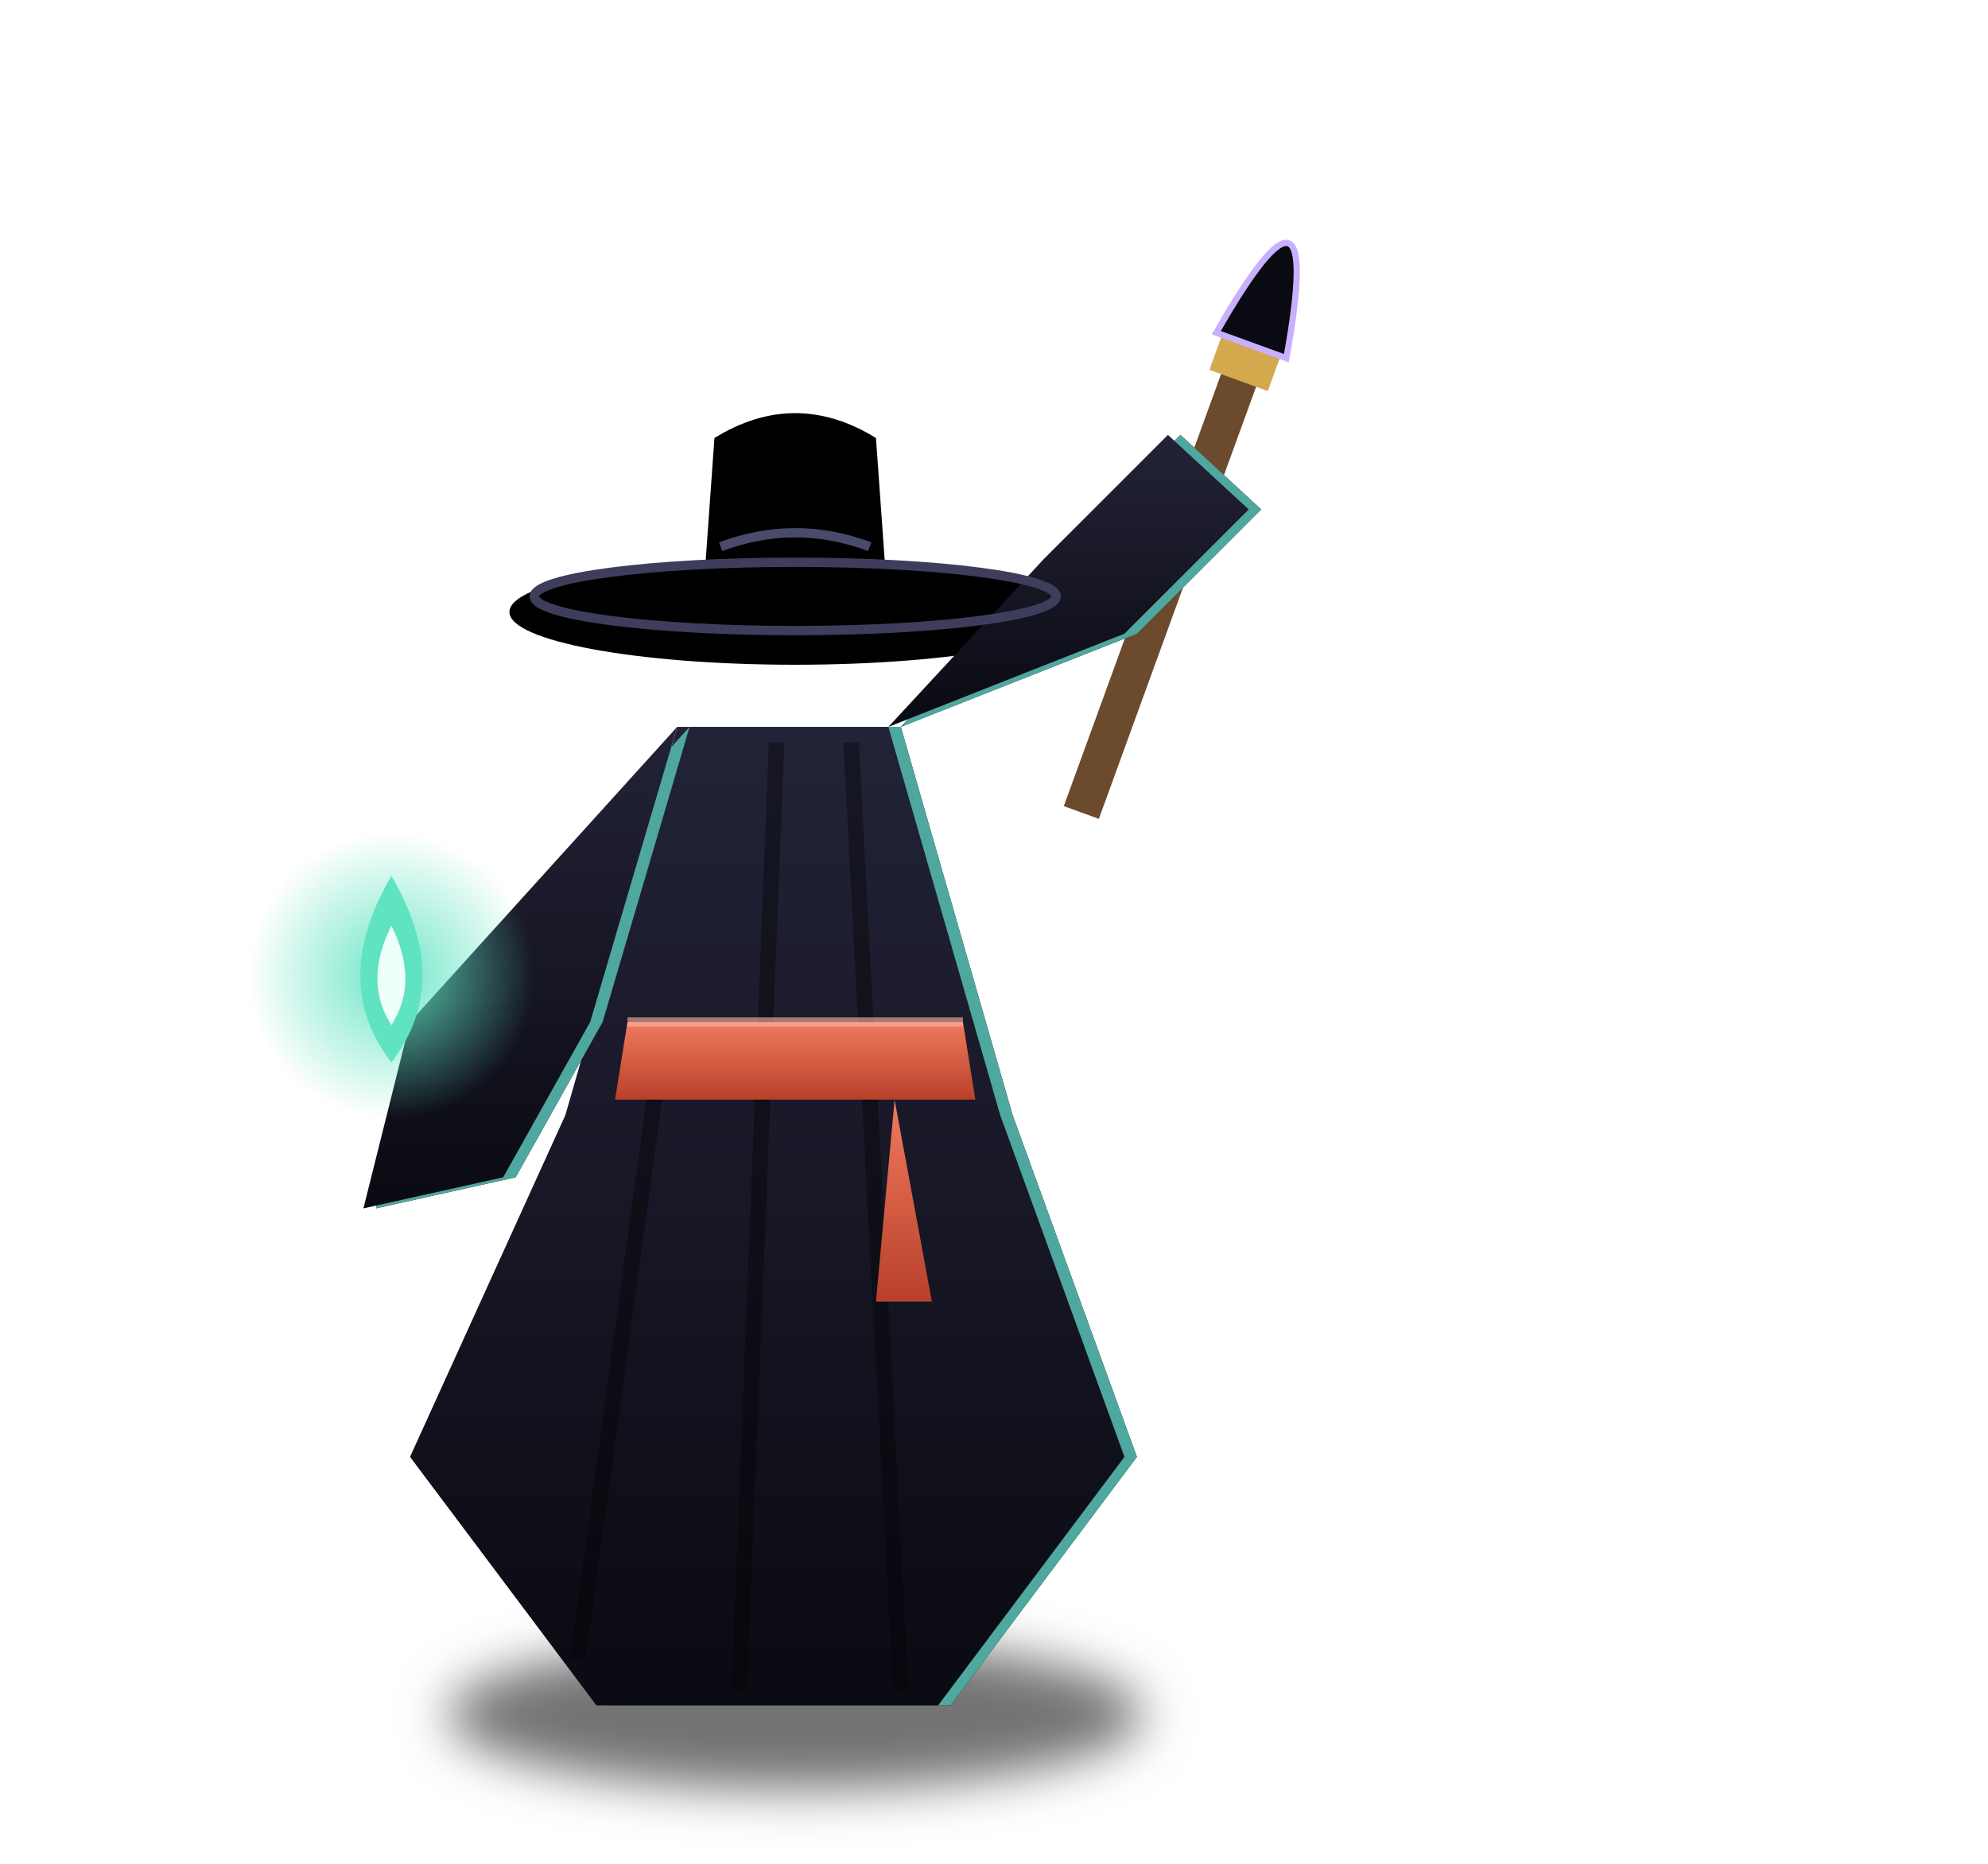
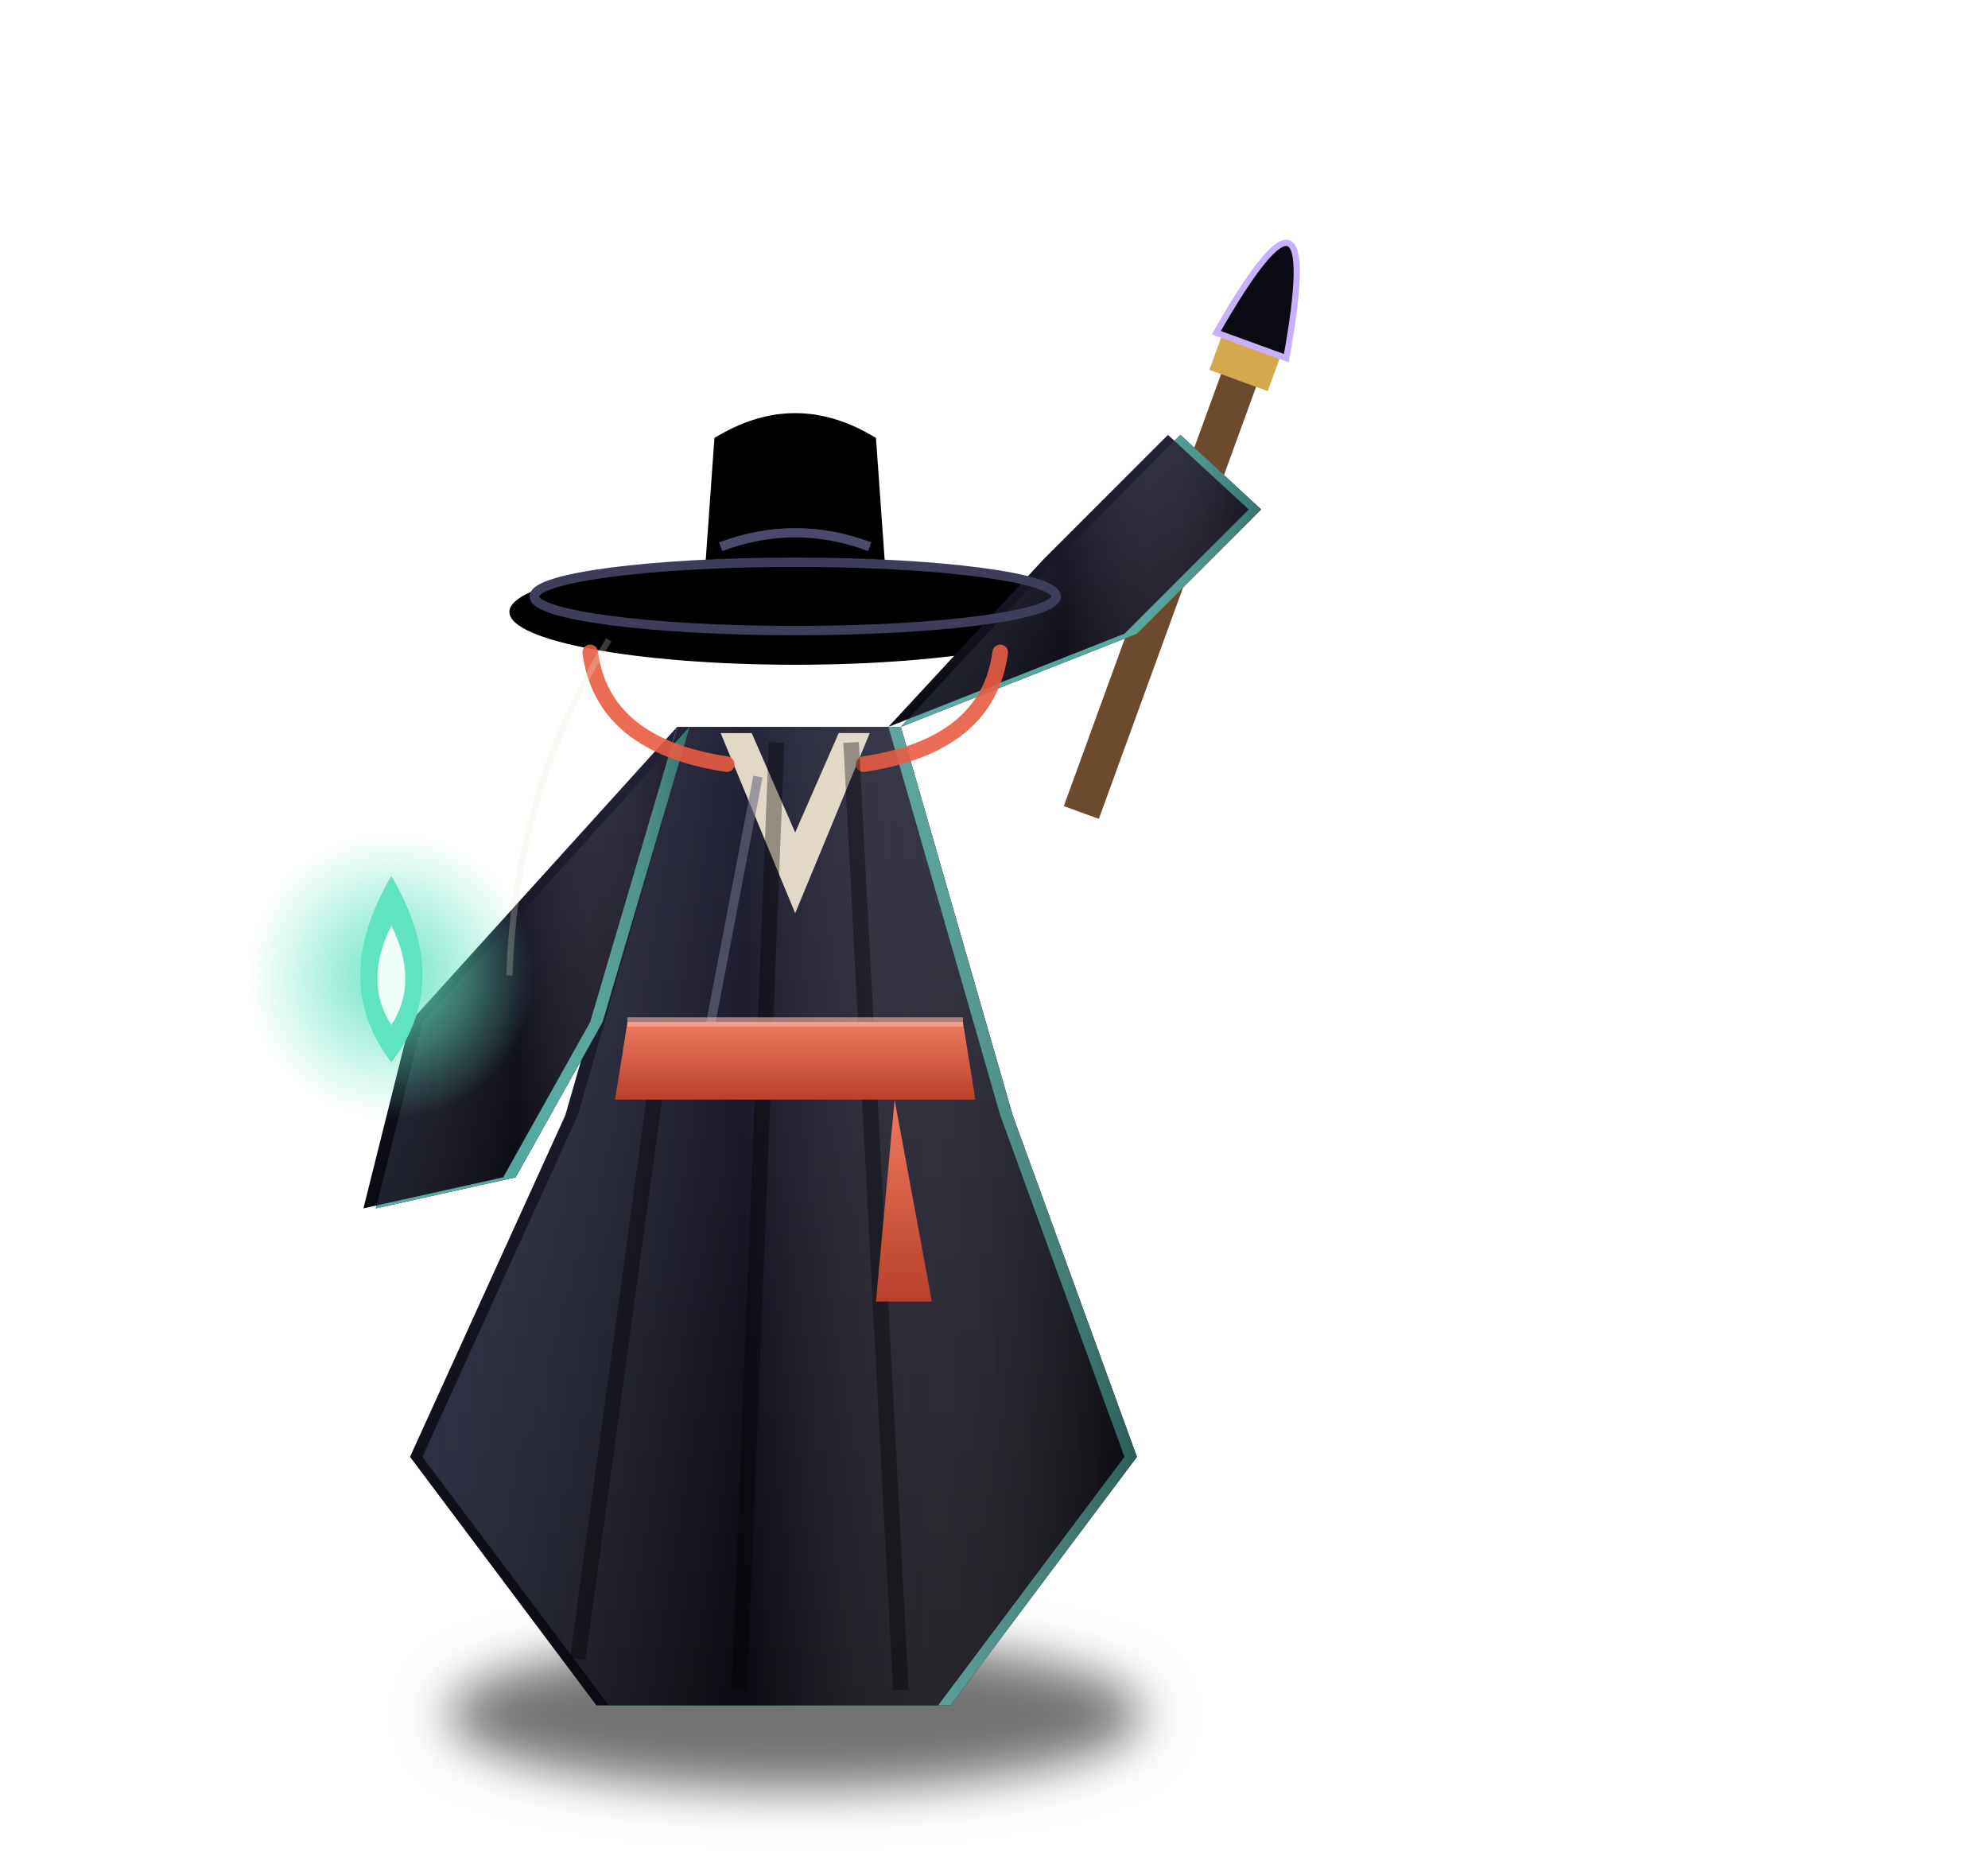
<svg xmlns="http://www.w3.org/2000/svg" xmlns:xlink="http://www.w3.org/1999/xlink" width="320" height="300" viewBox="0 0 320 300">
  <defs>
    <linearGradient id="body" x1="0" y1="0" x2="0" y2="1">
      <stop offset="0" stop-color="#232338" stop-opacity="1" />
      <stop offset="1" stop-color="#0A0A12" stop-opacity="1" />
    </linearGradient>
    <linearGradient id="band" x1="0" y1="0" x2="0" y2="1">
      <stop offset="0" stop-color="#F07A5E" stop-opacity="1" />
      <stop offset="1" stop-color="#B8402A" stop-opacity="1" />
    </linearGradient>
    <linearGradient id="hat" x1="0" y1="0" x2="0" y2="1">
      <stop offset="0" stop-color="#2E2E46" stop-opacity="1" />
      <stop offset="1" stop-color="#0E0E18" stop-opacity="1" />
    </linearGradient>
    <radialGradient id="soul">
      <stop offset="0" stop-color="#5FE3C0" stop-opacity="0.9" />
      <stop offset="1" stop-color="#5FE3C0" stop-opacity="0" />
    </radialGradient>
    <radialGradient id="orb">
      <stop offset="0" stop-color="#5FE3C0" stop-opacity="1" />
      <stop offset="1" stop-color="#5FE3C0" stop-opacity="0" />
    </radialGradient>
+     <linearGradient id="vol" x1="0" x2="1">
+       <stop offset="0" stop-color="#8FA0D0" stop-opacity=".22" />
+       <stop offset=".45" stop-color="#fff" stop-opacity="0" />
+       <stop offset="1" stop-color="#000" stop-opacity=".45" />
+     </linearGradient>
    <filter id="blur4" x="-50%" y="-50%" width="200%" height="200%">
      <feGaussianBlur stdDeviation="4" />
    </filter>
    <filter id="blur2" x="-50%" y="-50%" width="200%" height="200%">
      <feGaussianBlur stdDeviation="2" />
    </filter>
    <filter id="blur8" x="-80%" y="-80%" width="260%" height="260%">
      <feGaussianBlur stdDeviation="8" />
    </filter>
  </defs>
  <ellipse cx="128" cy="276" rx="56" ry="12" fill="#000" opacity="0.55" filter="url(#blur4)" />
  <g transform="rotate(0 128 276) translate(128,97) scale(0.5)">
    <g id="coat">
      <path d="M-34,40 L34,40 L70,165 L110,275 L50,355 L-60,355 L-120,275 L-70,165 Z" />
    </g>
    <g id="hat">
      <ellipse cx="0" cy="3" rx="92" ry="17" />
      <path d="M-30,3 L-26,-53 Q0,-69 26,-53 L30,3 Z" />
    </g>
    <g id="arms">
      <path d="M-34,40 L-120,135 L-135,195 L-90,185 L-62,135 Z" />
      <path d="M34,40 L110,10 L150,-30 L124,-54 L84,-14 Z" />
    </g>
    <g transform="translate(140,-64) rotate(20)">
      <rect x="-6" y="-10" width="12" height="150" fill="#6B4A2E" />
      <rect x="-10" y="-20" width="20" height="12" fill="#D4A94E" />
      <path d="M-12,-20 Q0,-90 12,-20 Z" fill="#0A0A12" stroke="#C9B0FF" stroke-width="2" />
    </g>
    <use xlink:href="#coat" fill="#4FA8A0" />
    <use xlink:href="#coat" fill="url(#body)" transform="translate(-4,0)" />
    <use xlink:href="#arms" fill="#4FA8A0" />
    <use xlink:href="#arms" fill="url(#body)" transform="translate(-4,0)" />
    <use xlink:href="#hat" fill="#4FA8A0" />
    <use xlink:href="#hat" fill="url(#hat)" transform="translate(-4,0)" />
+     <use xlink:href="#coat" fill="url(#vol)" />
+     <use xlink:href="#arms" fill="url(#vol)" opacity=".7" />
+     <path d="M-24,42 L0,100 L24,42 L14,42 L0,74 L-14,42 Z" fill="#F3E7D3" opacity=".92" />
+     <path d="M-12,56 L-30,150" stroke="#6B6B84" stroke-width="3" opacity=".6" fill="none" />
+     <path d="M-66,16 Q-62,46 -22,52 M66,16 Q62,46 22,52" stroke="#E85C41" stroke-width="5" fill="none" stroke-linecap="round" opacity=".9" />
+     <path d="M-60,12 Q-90,60 -92,120" stroke="#F3E7D3" stroke-width="2" fill="none" opacity=".25" />
    <path d="M-6,45 L-18,350 M18,45 L34,350 M-44,150 L-70,340" stroke="#000" stroke-width="5" opacity=".35" fill="none" />
    <ellipse cx="0" cy="-2" rx="84" ry="11" fill="none" stroke="#3E3E5C" stroke-width="3" />
    <path d="M-24,-18 Q0,-27 24,-18" stroke="#4A4A6C" stroke-width="3" fill="none" />
    <path d="M-54,135 L54,135 L58,160 L-58,160 Z" fill="url(#band)" />
    <path d="M32,160 L44,225 L26,225 Z" fill="url(#band)" />
    <path d="M-54,135 L54,135" stroke="#FFB8A5" stroke-width="3" opacity=".6" />
    <g transform="translate(-130,120)">
      <circle r="46" fill="url(#soul)" />
      <path d="M0,28 q-20,-26 0,-60 q20,34 0,60" fill="#5FE3C0" />
      <path d="M0,16 q-9,-14 0,-32 q9,18 0,32" fill="#EFFFFA" />
    </g>
  </g>
</svg>
